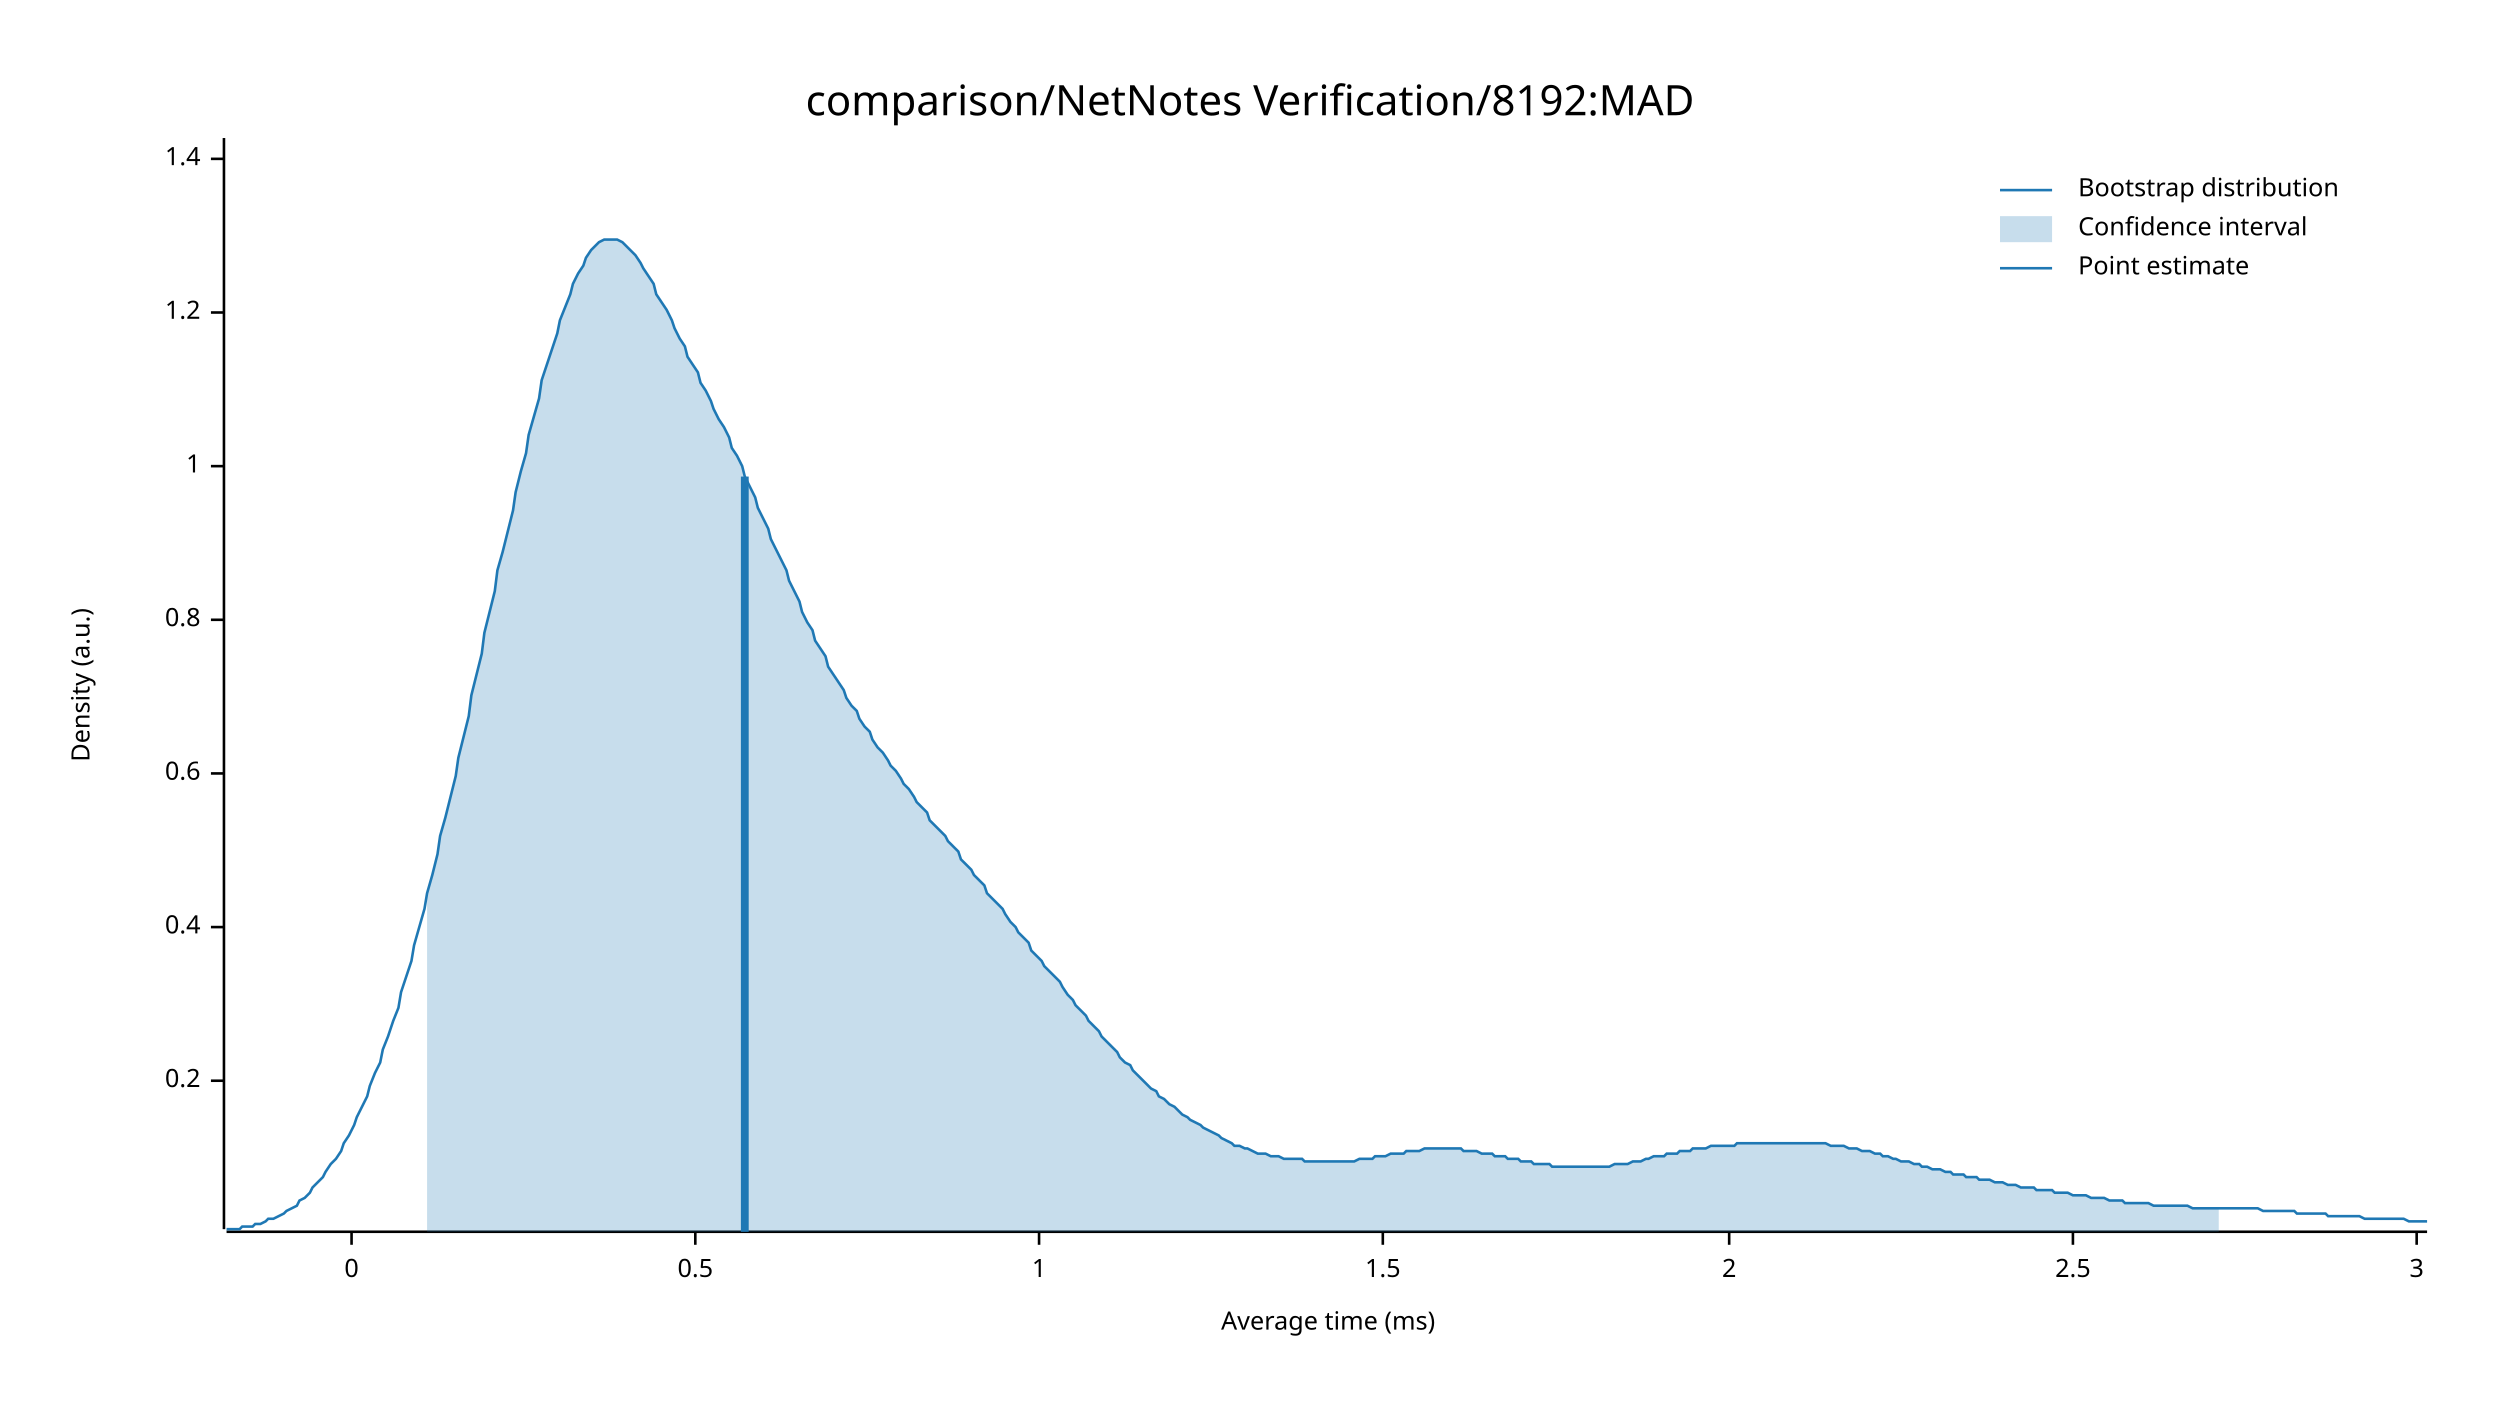
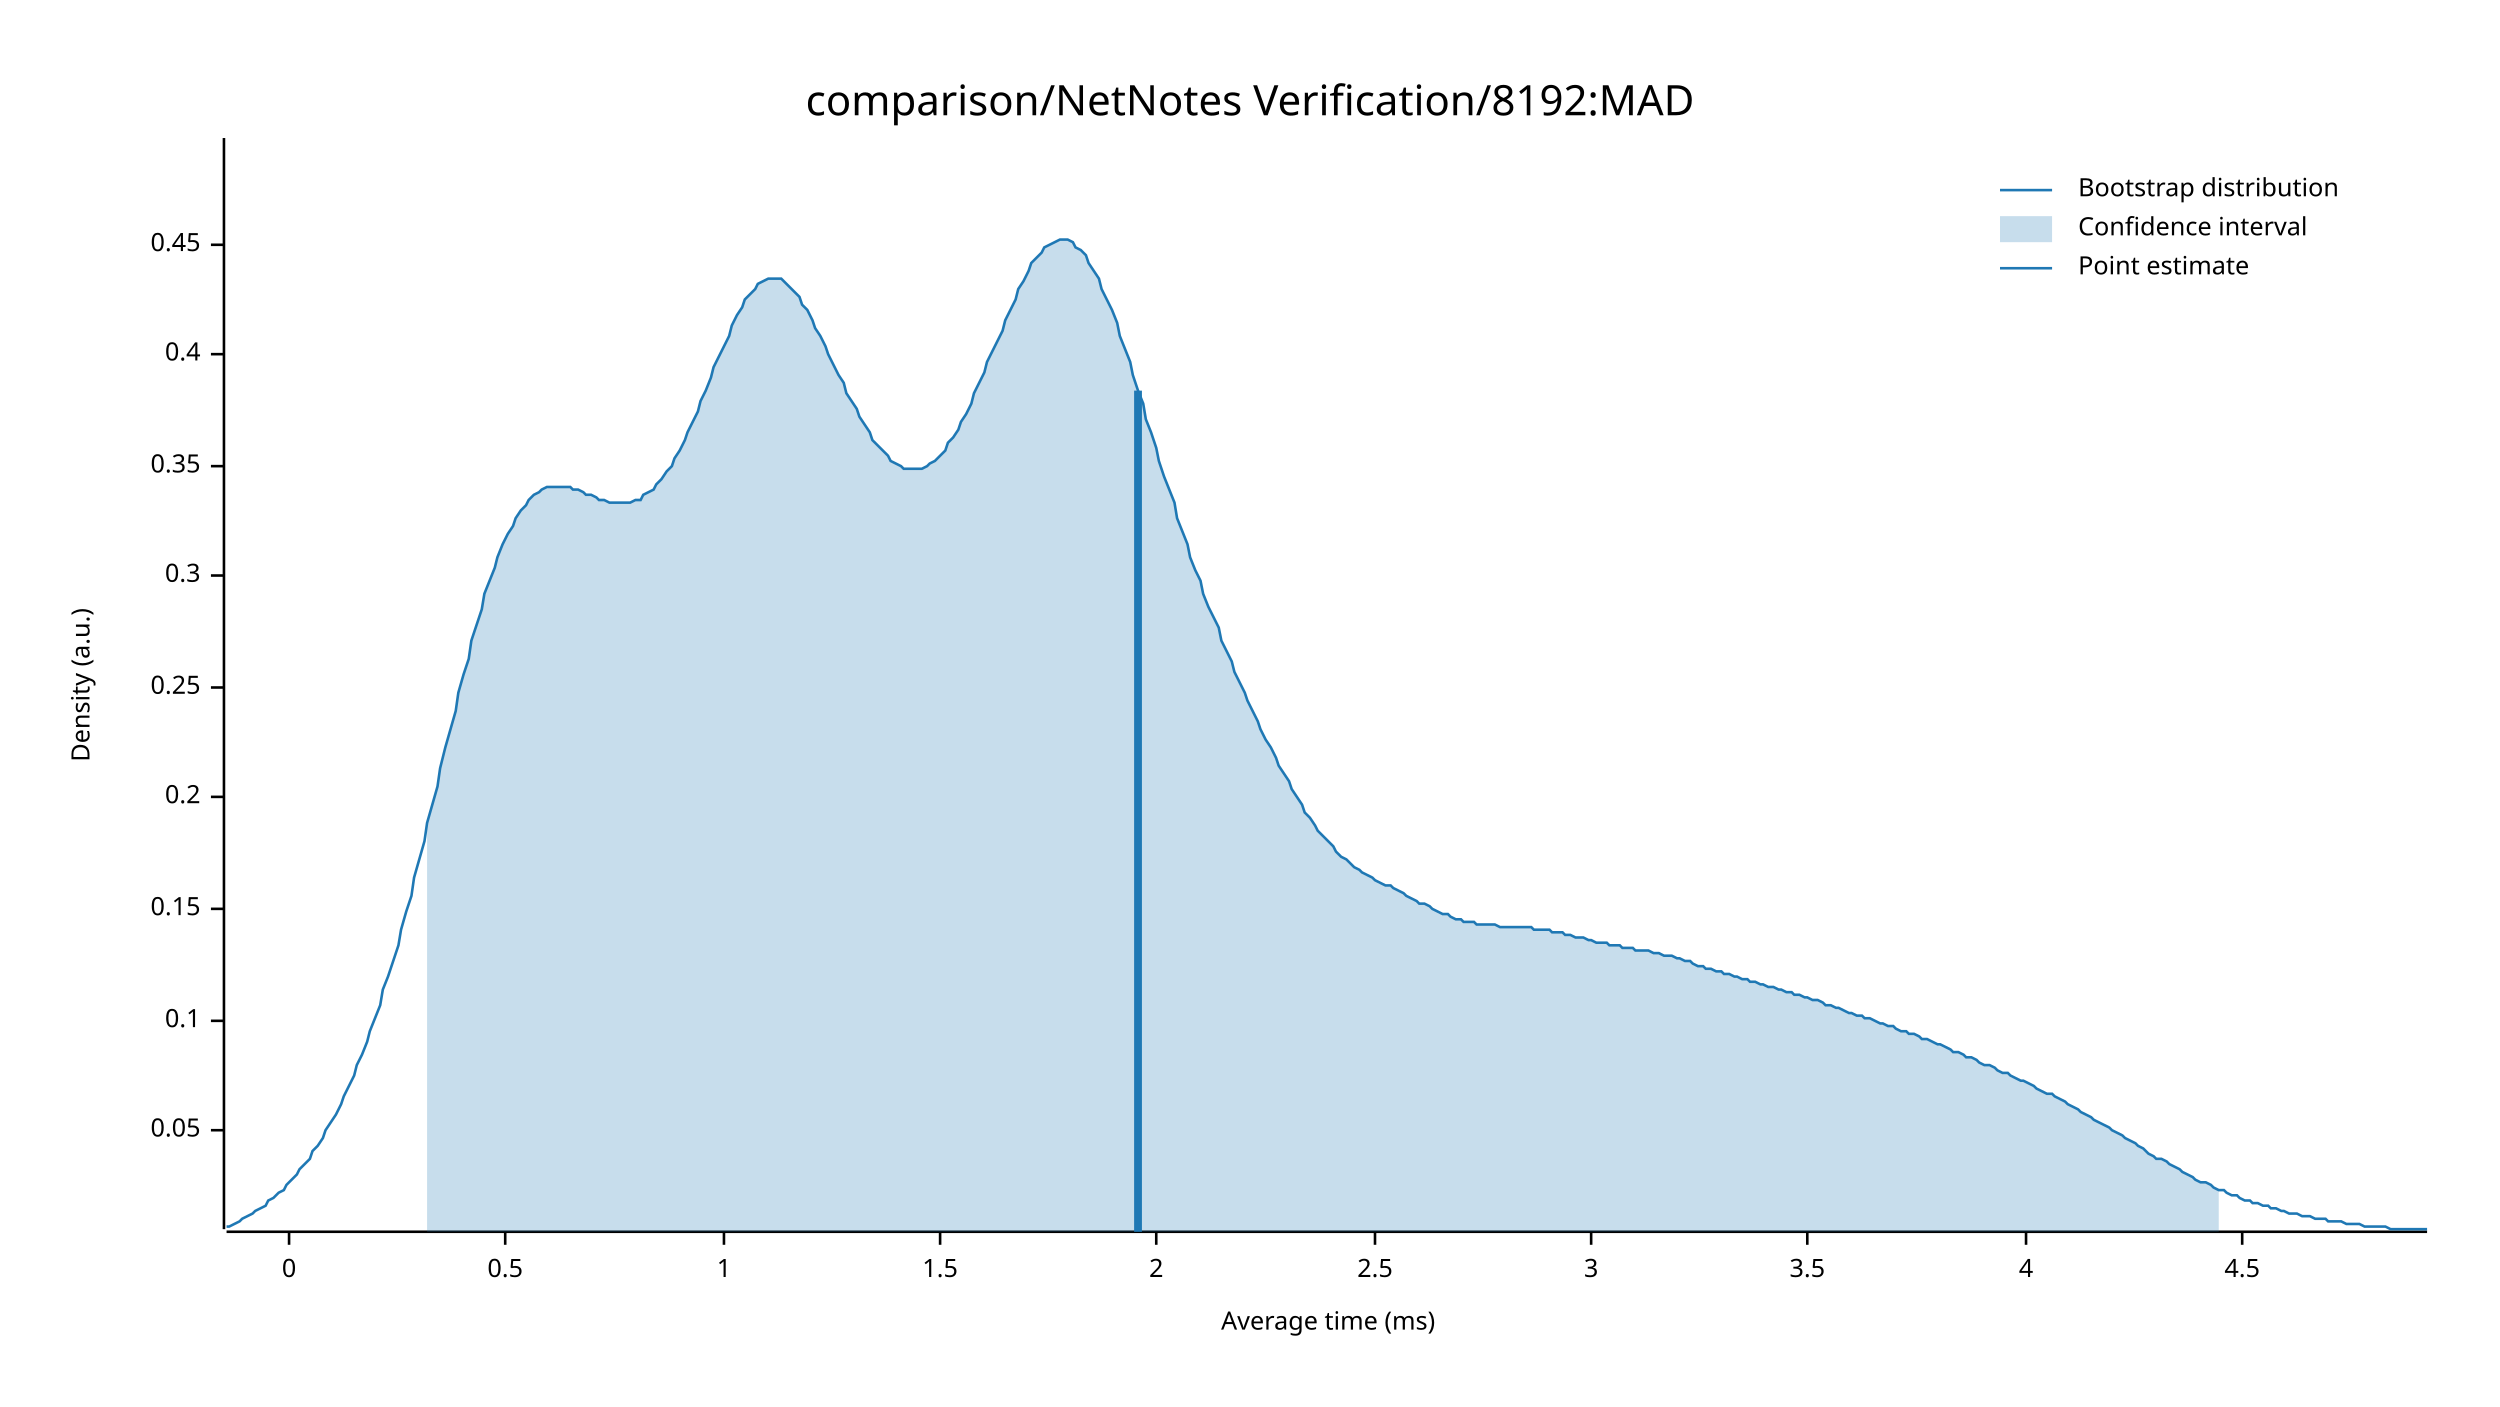
<svg xmlns="http://www.w3.org/2000/svg" width="960" height="540" viewBox="0 0 960 540">
  <text x="480" y="32" dy="0.76em" text-anchor="middle" font-family="sans-serif" font-size="16.129" opacity="1" fill="#000000">
comparison/NetNotes Verification/8192:MAD
</text>
  <text x="27" y="263" dy="0.76em" text-anchor="middle" font-family="sans-serif" font-size="9.677" opacity="1" fill="#000000" transform="rotate(270, 27, 263)">
Density (a.u.)
</text>
  <text x="510" y="513" dy="-0.5ex" text-anchor="middle" font-family="sans-serif" font-size="9.677" opacity="1" fill="#000000">
Average time (ms)
</text>
  <polyline fill="none" opacity="1" stroke="#000000" stroke-width="1" points="86,53 86,472 " />
-   <text x="77" y="415" dy="0.5ex" text-anchor="end" font-family="sans-serif" font-size="9.677" opacity="1" fill="#000000">
+   <text x="77" y="434" dy="0.5ex" text-anchor="end" font-family="sans-serif" font-size="9.677" opacity="1" fill="#000000">
+ 0.05
+ </text>
+   <polyline fill="none" opacity="1" stroke="#000000" stroke-width="1" points="81,434 86,434 " />
+   <text x="77" y="392" dy="0.5ex" text-anchor="end" font-family="sans-serif" font-size="9.677" opacity="1" fill="#000000">
+ 0.1
+ </text>
+   <polyline fill="none" opacity="1" stroke="#000000" stroke-width="1" points="81,392 86,392 " />
+   <text x="77" y="349" dy="0.5ex" text-anchor="end" font-family="sans-serif" font-size="9.677" opacity="1" fill="#000000">
+ 0.15
+ </text>
+   <polyline fill="none" opacity="1" stroke="#000000" stroke-width="1" points="81,349 86,349 " />
+   <text x="77" y="306" dy="0.5ex" text-anchor="end" font-family="sans-serif" font-size="9.677" opacity="1" fill="#000000">
0.2
</text>
-   <polyline fill="none" opacity="1" stroke="#000000" stroke-width="1" points="81,415 86,415 " />
-   <text x="77" y="356" dy="0.5ex" text-anchor="end" font-family="sans-serif" font-size="9.677" opacity="1" fill="#000000">
+   <polyline fill="none" opacity="1" stroke="#000000" stroke-width="1" points="81,306 86,306 " />
+   <text x="77" y="264" dy="0.5ex" text-anchor="end" font-family="sans-serif" font-size="9.677" opacity="1" fill="#000000">
+ 0.25
+ </text>
+   <polyline fill="none" opacity="1" stroke="#000000" stroke-width="1" points="81,264 86,264 " />
+   <text x="77" y="221" dy="0.5ex" text-anchor="end" font-family="sans-serif" font-size="9.677" opacity="1" fill="#000000">
+ 0.3
+ </text>
+   <polyline fill="none" opacity="1" stroke="#000000" stroke-width="1" points="81,221 86,221 " />
+   <text x="77" y="179" dy="0.5ex" text-anchor="end" font-family="sans-serif" font-size="9.677" opacity="1" fill="#000000">
+ 0.35
+ </text>
+   <polyline fill="none" opacity="1" stroke="#000000" stroke-width="1" points="81,179 86,179 " />
+   <text x="77" y="136" dy="0.5ex" text-anchor="end" font-family="sans-serif" font-size="9.677" opacity="1" fill="#000000">
0.4
</text>
-   <polyline fill="none" opacity="1" stroke="#000000" stroke-width="1" points="81,356 86,356 " />
-   <text x="77" y="297" dy="0.5ex" text-anchor="end" font-family="sans-serif" font-size="9.677" opacity="1" fill="#000000">
- 0.6
+   <polyline fill="none" opacity="1" stroke="#000000" stroke-width="1" points="81,136 86,136 " />
+   <text x="77" y="94" dy="0.5ex" text-anchor="end" font-family="sans-serif" font-size="9.677" opacity="1" fill="#000000">
+ 0.45
</text>
-   <polyline fill="none" opacity="1" stroke="#000000" stroke-width="1" points="81,297 86,297 " />
-   <text x="77" y="238" dy="0.5ex" text-anchor="end" font-family="sans-serif" font-size="9.677" opacity="1" fill="#000000">
- 0.8
+   <polyline fill="none" opacity="1" stroke="#000000" stroke-width="1" points="81,94 86,94 " />
+   <polyline fill="none" opacity="1" stroke="#000000" stroke-width="1" points="87,473 932,473 " />
+   <text x="111" y="483" dy="0.76em" text-anchor="middle" font-family="sans-serif" font-size="9.677" opacity="1" fill="#000000">
+ 0
</text>
-   <polyline fill="none" opacity="1" stroke="#000000" stroke-width="1" points="81,238 86,238 " />
-   <text x="77" y="179" dy="0.5ex" text-anchor="end" font-family="sans-serif" font-size="9.677" opacity="1" fill="#000000">
+   <polyline fill="none" opacity="1" stroke="#000000" stroke-width="1" points="111,473 111,478 " />
+   <text x="194" y="483" dy="0.76em" text-anchor="middle" font-family="sans-serif" font-size="9.677" opacity="1" fill="#000000">
+ 0.5
+ </text>
+   <polyline fill="none" opacity="1" stroke="#000000" stroke-width="1" points="194,473 194,478 " />
+   <text x="278" y="483" dy="0.76em" text-anchor="middle" font-family="sans-serif" font-size="9.677" opacity="1" fill="#000000">
1
</text>
-   <polyline fill="none" opacity="1" stroke="#000000" stroke-width="1" points="81,179 86,179 " />
-   <text x="77" y="120" dy="0.5ex" text-anchor="end" font-family="sans-serif" font-size="9.677" opacity="1" fill="#000000">
- 1.2
- </text>
-   <polyline fill="none" opacity="1" stroke="#000000" stroke-width="1" points="81,120 86,120 " />
-   <text x="77" y="61" dy="0.5ex" text-anchor="end" font-family="sans-serif" font-size="9.677" opacity="1" fill="#000000">
- 1.4
- </text>
-   <polyline fill="none" opacity="1" stroke="#000000" stroke-width="1" points="81,61 86,61 " />
-   <polyline fill="none" opacity="1" stroke="#000000" stroke-width="1" points="87,473 932,473 " />
-   <text x="135" y="483" dy="0.76em" text-anchor="middle" font-family="sans-serif" font-size="9.677" opacity="1" fill="#000000">
- 0
- </text>
-   <polyline fill="none" opacity="1" stroke="#000000" stroke-width="1" points="135,473 135,478 " />
-   <text x="267" y="483" dy="0.76em" text-anchor="middle" font-family="sans-serif" font-size="9.677" opacity="1" fill="#000000">
- 0.5
- </text>
-   <polyline fill="none" opacity="1" stroke="#000000" stroke-width="1" points="267,473 267,478 " />
-   <text x="399" y="483" dy="0.76em" text-anchor="middle" font-family="sans-serif" font-size="9.677" opacity="1" fill="#000000">
- 1
- </text>
-   <polyline fill="none" opacity="1" stroke="#000000" stroke-width="1" points="399,473 399,478 " />
-   <text x="531" y="483" dy="0.76em" text-anchor="middle" font-family="sans-serif" font-size="9.677" opacity="1" fill="#000000">
+   <polyline fill="none" opacity="1" stroke="#000000" stroke-width="1" points="278,473 278,478 " />
+   <text x="361" y="483" dy="0.76em" text-anchor="middle" font-family="sans-serif" font-size="9.677" opacity="1" fill="#000000">
1.5
</text>
-   <polyline fill="none" opacity="1" stroke="#000000" stroke-width="1" points="531,473 531,478 " />
-   <text x="664" y="483" dy="0.76em" text-anchor="middle" font-family="sans-serif" font-size="9.677" opacity="1" fill="#000000">
+   <polyline fill="none" opacity="1" stroke="#000000" stroke-width="1" points="361,473 361,478 " />
+   <text x="444" y="483" dy="0.76em" text-anchor="middle" font-family="sans-serif" font-size="9.677" opacity="1" fill="#000000">
2
</text>
-   <polyline fill="none" opacity="1" stroke="#000000" stroke-width="1" points="664,473 664,478 " />
-   <text x="796" y="483" dy="0.76em" text-anchor="middle" font-family="sans-serif" font-size="9.677" opacity="1" fill="#000000">
+   <polyline fill="none" opacity="1" stroke="#000000" stroke-width="1" points="444,473 444,478 " />
+   <text x="528" y="483" dy="0.76em" text-anchor="middle" font-family="sans-serif" font-size="9.677" opacity="1" fill="#000000">
2.5
</text>
-   <polyline fill="none" opacity="1" stroke="#000000" stroke-width="1" points="796,473 796,478 " />
-   <text x="928" y="483" dy="0.76em" text-anchor="middle" font-family="sans-serif" font-size="9.677" opacity="1" fill="#000000">
+   <polyline fill="none" opacity="1" stroke="#000000" stroke-width="1" points="528,473 528,478 " />
+   <text x="611" y="483" dy="0.76em" text-anchor="middle" font-family="sans-serif" font-size="9.677" opacity="1" fill="#000000">
3
</text>
-   <polyline fill="none" opacity="1" stroke="#000000" stroke-width="1" points="928,473 928,478 " />
-   <polyline fill="none" opacity="1" stroke="#1F78B4" stroke-width="1" points="87,472 88,472 90,472 92,472 93,471 95,471 97,471 98,470 100,470 102,469 103,468 105,468 107,467 109,466 110,465 112,464 114,463 115,461 117,460 119,458 120,456 122,454 124,452 125,450 127,447 129,445 131,442 132,439 134,436 136,432 137,429 139,425 141,421 142,417 144,412 146,408 147,403 149,398 151,392 153,387 154,381 156,375 158,369 159,363 161,356 163,349 164,343 166,336 168,328 169,321 171,314 173,306 175,298 176,291 178,283 180,275 181,267 183,259 185,251 186,243 188,235 190,227 191,219 193,212 195,204 197,196 198,189 200,181 202,174 203,167 205,160 207,153 208,146 210,140 212,134 214,128 215,123 217,118 219,113 220,109 222,105 224,102 225,99 227,96 229,94 230,93 232,92 234,92 236,92 237,92 239,93 241,95 242,96 244,98 246,101 247,103 249,106 251,109 252,113 254,116 256,119 258,123 259,126 261,130 263,133 264,137 266,140 268,143 269,147 271,150 273,154 274,157 276,161 278,164 280,168 281,172 283,175 285,179 286,183 288,187 290,191 291,195 293,199 295,203 296,207 298,211 300,215 302,219 303,223 305,227 307,231 308,235 310,239 312,242 313,246 315,249 317,252 318,256 320,259 322,262 324,265 325,268 327,271 329,273 330,276 332,279 334,281 335,284 337,287 339,289 341,292 342,294 344,296 346,299 347,301 349,303 351,306 352,308 354,310 356,312 357,315 359,317 361,319 363,321 364,323 366,325 368,327 369,330 371,332 373,334 374,336 376,338 378,340 379,343 381,345 383,347 385,349 386,351 388,354 390,356 391,358 393,360 395,362 396,365 398,367 400,369 401,371 403,373 405,375 407,377 408,379 410,382 412,384 413,386 415,388 417,390 418,392 420,394 422,396 423,398 425,400 427,402 429,404 430,406 432,408 434,409 435,411 437,413 439,415 440,416 442,418 444,419 445,421 447,422 449,424 451,425 452,426 454,428 456,429 457,430 459,431 461,432 462,433 464,434 466,435 468,436 469,437 471,438 473,439 474,440 476,440 478,441 479,441 481,442 483,443 484,443 486,443 488,444 490,444 491,444 493,445 495,445 496,445 498,445 500,445 501,446 503,446 505,446 506,446 508,446 510,446 512,446 513,446 515,446 517,446 518,446 520,446 522,445 523,445 525,445 527,445 528,444 530,444 532,444 534,443 535,443 537,443 539,443 540,442 542,442 544,442 545,442 547,441 549,441 550,441 552,441 554,441 556,441 557,441 559,441 561,441 562,442 564,442 566,442 567,442 569,443 571,443 573,443 574,444 576,444 578,444 579,445 581,445 583,445 584,446 586,446 588,446 589,447 591,447 593,447 595,447 596,448 598,448 600,448 601,448 603,448 605,448 606,448 608,448 610,448 611,448 613,448 615,448 617,448 618,448 620,447 622,447 623,447 625,447 627,446 628,446 630,446 632,445 633,445 635,444 637,444 639,444 640,443 642,443 644,443 645,442 647,442 649,442 650,441 652,441 654,441 655,441 657,440 659,440 661,440 662,440 664,440 666,440 667,439 669,439 671,439 672,439 674,439 676,439 677,439 679,439 681,439 683,439 684,439 686,439 688,439 689,439 691,439 693,439 694,439 696,439 698,439 700,439 701,439 703,440 705,440 706,440 708,440 710,441 711,441 713,441 715,442 716,442 718,442 720,443 722,443 723,444 725,444 727,445 728,445 730,446 732,446 733,446 735,447 737,447 738,448 740,448 742,449 744,449 745,449 747,450 749,450 750,451 752,451 754,451 755,452 757,452 759,452 760,453 762,453 764,453 766,454 767,454 769,454 771,455 772,455 774,455 776,456 777,456 779,456 781,456 782,457 784,457 786,457 788,457 789,458 791,458 793,458 794,458 796,459 798,459 799,459 801,459 803,460 804,460 806,460 808,460 810,461 811,461 813,461 815,461 816,462 818,462 820,462 821,462 823,462 825,462 827,463 828,463 830,463 832,463 833,463 835,463 837,463 838,463 840,463 842,464 843,464 845,464 847,464 849,464 850,464 852,464 854,464 855,464 857,464 859,464 860,464 862,464 864,464 865,464 867,464 869,465 871,465 872,465 874,465 876,465 877,465 879,465 881,465 882,466 884,466 886,466 887,466 889,466 891,466 893,466 894,467 896,467 898,467 899,467 901,467 903,467 904,467 906,467 908,468 909,468 911,468 913,468 915,468 916,468 918,468 920,468 921,468 923,468 925,469 926,469 928,469 930,469 932,469 " />
-   <polygon opacity="0.25" fill="#1F78B4" points="164,343 166,336 168,328 169,321 171,314 173,306 175,298 176,291 178,283 180,275 181,267 183,259 185,251 186,243 188,235 190,227 191,219 193,212 195,204 197,196 198,189 200,181 202,174 203,167 205,160 207,153 208,146 210,140 212,134 214,128 215,123 217,118 219,113 220,109 222,105 224,102 225,99 227,96 229,94 230,93 232,92 234,92 236,92 237,92 239,93 241,95 242,96 244,98 246,101 247,103 249,106 251,109 252,113 254,116 256,119 258,123 259,126 261,130 263,133 264,137 266,140 268,143 269,147 271,150 273,154 274,157 276,161 278,164 280,168 281,172 283,175 285,179 286,183 288,187 290,191 291,195 293,199 295,203 296,207 298,211 300,215 302,219 303,223 305,227 307,231 308,235 310,239 312,242 313,246 315,249 317,252 318,256 320,259 322,262 324,265 325,268 327,271 329,273 330,276 332,279 334,281 335,284 337,287 339,289 341,292 342,294 344,296 346,299 347,301 349,303 351,306 352,308 354,310 356,312 357,315 359,317 361,319 363,321 364,323 366,325 368,327 369,330 371,332 373,334 374,336 376,338 378,340 379,343 381,345 383,347 385,349 386,351 388,354 390,356 391,358 393,360 395,362 396,365 398,367 400,369 401,371 403,373 405,375 407,377 408,379 410,382 412,384 413,386 415,388 417,390 418,392 420,394 422,396 423,398 425,400 427,402 429,404 430,406 432,408 434,409 435,411 437,413 439,415 440,416 442,418 444,419 445,421 447,422 449,424 451,425 452,426 454,428 456,429 457,430 459,431 461,432 462,433 464,434 466,435 468,436 469,437 471,438 473,439 474,440 476,440 478,441 479,441 481,442 483,443 484,443 486,443 488,444 490,444 491,444 493,445 495,445 496,445 498,445 500,445 501,446 503,446 505,446 506,446 508,446 510,446 512,446 513,446 515,446 517,446 518,446 520,446 522,445 523,445 525,445 527,445 528,444 530,444 532,444 534,443 535,443 537,443 539,443 540,442 542,442 544,442 545,442 547,441 549,441 550,441 552,441 554,441 556,441 557,441 559,441 561,441 562,442 564,442 566,442 567,442 569,443 571,443 573,443 574,444 576,444 578,444 579,445 581,445 583,445 584,446 586,446 588,446 589,447 591,447 593,447 595,447 596,448 598,448 600,448 601,448 603,448 605,448 606,448 608,448 610,448 611,448 613,448 615,448 617,448 618,448 620,447 622,447 623,447 625,447 627,446 628,446 630,446 632,445 633,445 635,444 637,444 639,444 640,443 642,443 644,443 645,442 647,442 649,442 650,441 652,441 654,441 655,441 657,440 659,440 661,440 662,440 664,440 666,440 667,439 669,439 671,439 672,439 674,439 676,439 677,439 679,439 681,439 683,439 684,439 686,439 688,439 689,439 691,439 693,439 694,439 696,439 698,439 700,439 701,439 703,440 705,440 706,440 708,440 710,441 711,441 713,441 715,442 716,442 718,442 720,443 722,443 723,444 725,444 727,445 728,445 730,446 732,446 733,446 735,447 737,447 738,448 740,448 742,449 744,449 745,449 747,450 749,450 750,451 752,451 754,451 755,452 757,452 759,452 760,453 762,453 764,453 766,454 767,454 769,454 771,455 772,455 774,455 776,456 777,456 779,456 781,456 782,457 784,457 786,457 788,457 789,458 791,458 793,458 794,458 796,459 798,459 799,459 801,459 803,460 804,460 806,460 808,460 810,461 811,461 813,461 815,461 816,462 818,462 820,462 821,462 823,462 825,462 827,463 828,463 830,463 832,463 833,463 835,463 837,463 838,463 840,463 842,464 843,464 845,464 847,464 849,464 850,464 852,464 852,473 164,473 " />
-   <polyline fill="none" opacity="1" stroke="#1F78B4" stroke-width="3" points="286,473 286,183 " />
+   <polyline fill="none" opacity="1" stroke="#000000" stroke-width="1" points="611,473 611,478 " />
+   <text x="694" y="483" dy="0.76em" text-anchor="middle" font-family="sans-serif" font-size="9.677" opacity="1" fill="#000000">
+ 3.5
+ </text>
+   <polyline fill="none" opacity="1" stroke="#000000" stroke-width="1" points="694,473 694,478 " />
+   <text x="778" y="483" dy="0.76em" text-anchor="middle" font-family="sans-serif" font-size="9.677" opacity="1" fill="#000000">
+ 4
+ </text>
+   <polyline fill="none" opacity="1" stroke="#000000" stroke-width="1" points="778,473 778,478 " />
+   <text x="861" y="483" dy="0.76em" text-anchor="middle" font-family="sans-serif" font-size="9.677" opacity="1" fill="#000000">
+ 4.5
+ </text>
+   <polyline fill="none" opacity="1" stroke="#000000" stroke-width="1" points="861,473 861,478 " />
+   <polyline fill="none" opacity="1" stroke="#1F78B4" stroke-width="1" points="87,471 88,471 90,470 92,469 93,468 95,467 97,466 98,465 100,464 102,463 103,461 105,460 107,458 109,457 110,455 112,453 114,451 115,449 117,447 119,445 120,442 122,440 124,437 125,434 127,431 129,428 131,424 132,421 134,417 136,413 137,409 139,405 141,400 142,396 144,391 146,386 147,380 149,375 151,369 153,363 154,357 156,350 158,344 159,337 161,330 163,323 164,316 166,309 168,302 169,295 171,287 173,280 175,273 176,266 178,259 180,253 181,246 183,240 185,234 186,228 188,223 190,218 191,214 193,209 195,205 197,202 198,199 200,196 202,194 203,192 205,190 207,189 208,188 210,187 212,187 214,187 215,187 217,187 219,187 220,188 222,188 224,189 225,190 227,190 229,191 230,192 232,192 234,193 236,193 237,193 239,193 241,193 242,193 244,192 246,192 247,190 249,189 251,188 252,186 254,184 256,181 258,179 259,176 261,173 263,169 264,166 266,162 268,158 269,154 271,150 273,145 274,141 276,137 278,133 280,129 281,125 283,121 285,118 286,115 288,113 290,111 291,109 293,108 295,107 296,107 298,107 300,107 302,109 303,110 305,112 307,114 308,117 310,119 312,123 313,126 315,129 317,133 318,136 320,140 322,144 324,147 325,151 327,154 329,157 330,160 332,163 334,166 335,169 337,171 339,173 341,175 342,177 344,178 346,179 347,180 349,180 351,180 352,180 354,180 356,179 357,178 359,177 361,175 363,173 364,170 366,168 368,165 369,162 371,159 373,155 374,151 376,147 378,143 379,139 381,135 383,131 385,127 386,123 388,119 390,115 391,111 393,108 395,104 396,101 398,99 400,97 401,95 403,94 405,93 407,92 408,92 410,92 412,93 413,95 415,96 417,98 418,101 420,104 422,107 423,111 425,115 427,119 429,124 430,129 432,134 434,139 435,144 437,150 439,155 440,161 442,166 444,172 445,177 447,183 449,188 451,193 452,199 454,204 456,209 457,214 459,219 461,223 462,228 464,233 466,237 468,241 469,246 471,250 473,254 474,258 476,262 478,266 479,269 481,273 483,277 484,280 486,284 488,287 490,291 491,294 493,297 495,300 496,303 498,306 500,309 501,312 503,314 505,317 506,319 508,321 510,323 512,325 513,327 515,329 517,330 518,331 520,333 522,334 523,335 525,336 527,337 528,338 530,339 532,340 534,340 535,341 537,342 539,343 540,344 542,345 544,346 545,347 547,347 549,348 550,349 552,350 554,351 556,351 557,352 559,353 561,353 562,354 564,354 566,354 567,355 569,355 571,355 573,355 574,355 576,356 578,356 579,356 581,356 583,356 584,356 586,356 588,356 589,357 591,357 593,357 595,357 596,358 598,358 600,358 601,359 603,359 605,360 606,360 608,360 610,361 611,361 613,362 615,362 617,362 618,363 620,363 622,363 623,364 625,364 627,364 628,365 630,365 632,365 633,365 635,366 637,366 639,367 640,367 642,367 644,368 645,368 647,369 649,369 650,370 652,371 654,371 655,372 657,372 659,373 661,373 662,374 664,374 666,375 667,375 669,376 671,376 672,377 674,377 676,378 677,378 679,379 681,379 683,380 684,380 686,381 688,381 689,382 691,382 693,383 694,383 696,384 698,384 700,385 701,386 703,386 705,387 706,387 708,388 710,389 711,389 713,390 715,390 716,391 718,391 720,392 722,393 723,393 725,394 727,394 728,395 730,396 732,396 733,397 735,397 737,398 738,399 740,399 742,400 744,401 745,401 747,402 749,403 750,404 752,404 754,405 755,406 757,406 759,407 760,408 762,409 764,409 766,410 767,411 769,412 771,412 772,413 774,414 776,415 777,415 779,416 781,417 782,418 784,419 786,420 788,420 789,421 791,422 793,423 794,424 796,425 798,426 799,427 801,428 803,429 804,430 806,431 808,432 810,433 811,434 813,435 815,436 816,437 818,438 820,439 821,440 823,441 825,443 827,444 828,445 830,445 832,446 833,447 835,448 837,449 838,450 840,451 842,452 843,453 845,454 847,454 849,455 850,456 852,457 854,457 855,458 857,459 859,459 860,460 862,461 864,461 865,462 867,462 869,463 871,463 872,464 874,464 876,465 877,465 879,466 881,466 882,466 884,467 886,467 887,467 889,468 891,468 893,468 894,469 896,469 898,469 899,469 901,470 903,470 904,470 906,470 908,471 909,471 911,471 913,471 915,471 916,471 918,472 920,472 921,472 923,472 925,472 926,472 928,472 930,472 932,472 " />
+   <polygon opacity="0.25" fill="#1F78B4" points="164,316 166,309 168,302 169,295 171,287 173,280 175,273 176,266 178,259 180,253 181,246 183,240 185,234 186,228 188,223 190,218 191,214 193,209 195,205 197,202 198,199 200,196 202,194 203,192 205,190 207,189 208,188 210,187 212,187 214,187 215,187 217,187 219,187 220,188 222,188 224,189 225,190 227,190 229,191 230,192 232,192 234,193 236,193 237,193 239,193 241,193 242,193 244,192 246,192 247,190 249,189 251,188 252,186 254,184 256,181 258,179 259,176 261,173 263,169 264,166 266,162 268,158 269,154 271,150 273,145 274,141 276,137 278,133 280,129 281,125 283,121 285,118 286,115 288,113 290,111 291,109 293,108 295,107 296,107 298,107 300,107 302,109 303,110 305,112 307,114 308,117 310,119 312,123 313,126 315,129 317,133 318,136 320,140 322,144 324,147 325,151 327,154 329,157 330,160 332,163 334,166 335,169 337,171 339,173 341,175 342,177 344,178 346,179 347,180 349,180 351,180 352,180 354,180 356,179 357,178 359,177 361,175 363,173 364,170 366,168 368,165 369,162 371,159 373,155 374,151 376,147 378,143 379,139 381,135 383,131 385,127 386,123 388,119 390,115 391,111 393,108 395,104 396,101 398,99 400,97 401,95 403,94 405,93 407,92 408,92 410,92 412,93 413,95 415,96 417,98 418,101 420,104 422,107 423,111 425,115 427,119 429,124 430,129 432,134 434,139 435,144 437,150 439,155 440,161 442,166 444,172 445,177 447,183 449,188 451,193 452,199 454,204 456,209 457,214 459,219 461,223 462,228 464,233 466,237 468,241 469,246 471,250 473,254 474,258 476,262 478,266 479,269 481,273 483,277 484,280 486,284 488,287 490,291 491,294 493,297 495,300 496,303 498,306 500,309 501,312 503,314 505,317 506,319 508,321 510,323 512,325 513,327 515,329 517,330 518,331 520,333 522,334 523,335 525,336 527,337 528,338 530,339 532,340 534,340 535,341 537,342 539,343 540,344 542,345 544,346 545,347 547,347 549,348 550,349 552,350 554,351 556,351 557,352 559,353 561,353 562,354 564,354 566,354 567,355 569,355 571,355 573,355 574,355 576,356 578,356 579,356 581,356 583,356 584,356 586,356 588,356 589,357 591,357 593,357 595,357 596,358 598,358 600,358 601,359 603,359 605,360 606,360 608,360 610,361 611,361 613,362 615,362 617,362 618,363 620,363 622,363 623,364 625,364 627,364 628,365 630,365 632,365 633,365 635,366 637,366 639,367 640,367 642,367 644,368 645,368 647,369 649,369 650,370 652,371 654,371 655,372 657,372 659,373 661,373 662,374 664,374 666,375 667,375 669,376 671,376 672,377 674,377 676,378 677,378 679,379 681,379 683,380 684,380 686,381 688,381 689,382 691,382 693,383 694,383 696,384 698,384 700,385 701,386 703,386 705,387 706,387 708,388 710,389 711,389 713,390 715,390 716,391 718,391 720,392 722,393 723,393 725,394 727,394 728,395 730,396 732,396 733,397 735,397 737,398 738,399 740,399 742,400 744,401 745,401 747,402 749,403 750,404 752,404 754,405 755,406 757,406 759,407 760,408 762,409 764,409 766,410 767,411 769,412 771,412 772,413 774,414 776,415 777,415 779,416 781,417 782,418 784,419 786,420 788,420 789,421 791,422 793,423 794,424 796,425 798,426 799,427 801,428 803,429 804,430 806,431 808,432 810,433 811,434 813,435 815,436 816,437 818,438 820,439 821,440 823,441 825,443 827,444 828,445 830,445 832,446 833,447 835,448 837,449 838,450 840,451 842,452 843,453 845,454 847,454 849,455 850,456 852,457 852,473 164,473 " />
+   <polyline fill="none" opacity="1" stroke="#1F78B4" stroke-width="3" points="437,473 437,150 " />
  <text x="798" y="68" dy="0.76em" text-anchor="start" font-family="sans-serif" font-size="9.677" opacity="1" fill="#000000">
Bootstrap distribution
</text>
  <text x="798" y="83" dy="0.76em" text-anchor="start" font-family="sans-serif" font-size="9.677" opacity="1" fill="#000000">
Confidence interval
</text>
  <text x="798" y="98" dy="0.76em" text-anchor="start" font-family="sans-serif" font-size="9.677" opacity="1" fill="#000000">
Point estimate
</text>
  <polyline fill="none" opacity="1" stroke="#1F78B4" stroke-width="1" points="768,73 788,73 " />
  <rect x="768" y="83" width="20" height="10" opacity="0.25" fill="#1F78B4" stroke="none" />
  <polyline fill="none" opacity="1" stroke="#1F78B4" stroke-width="1" points="768,103 788,103 " />
</svg>
